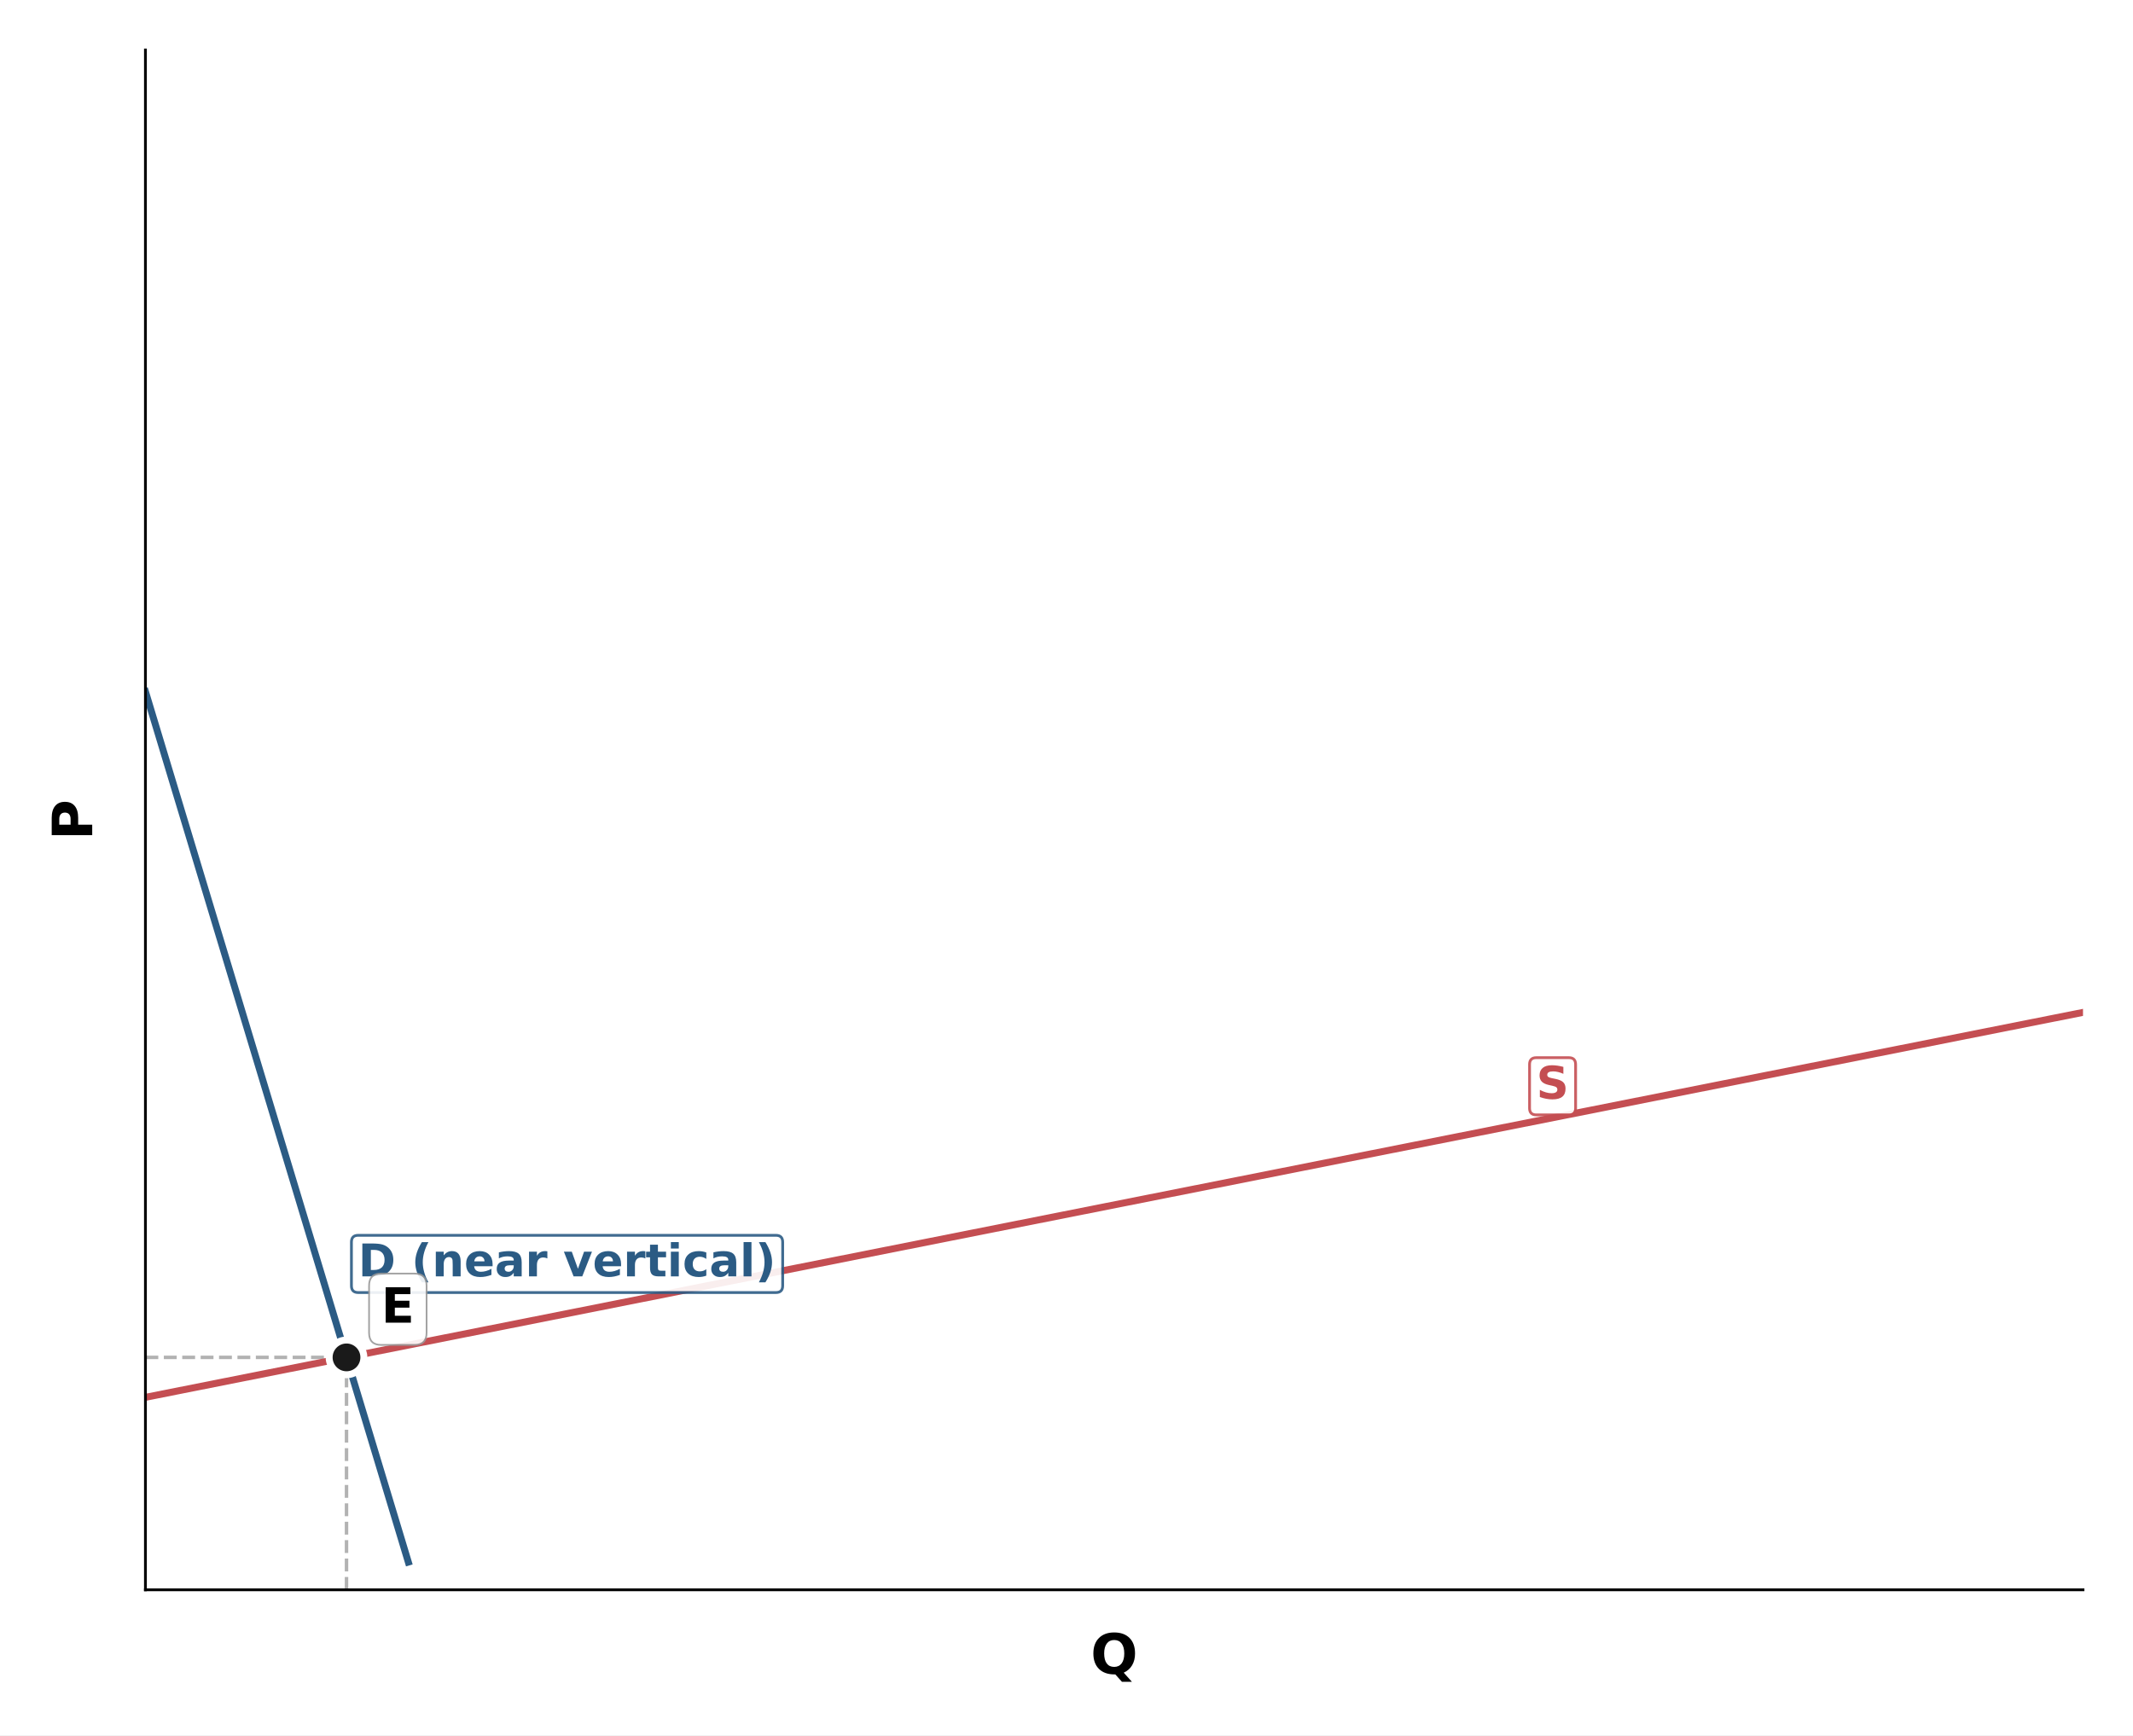
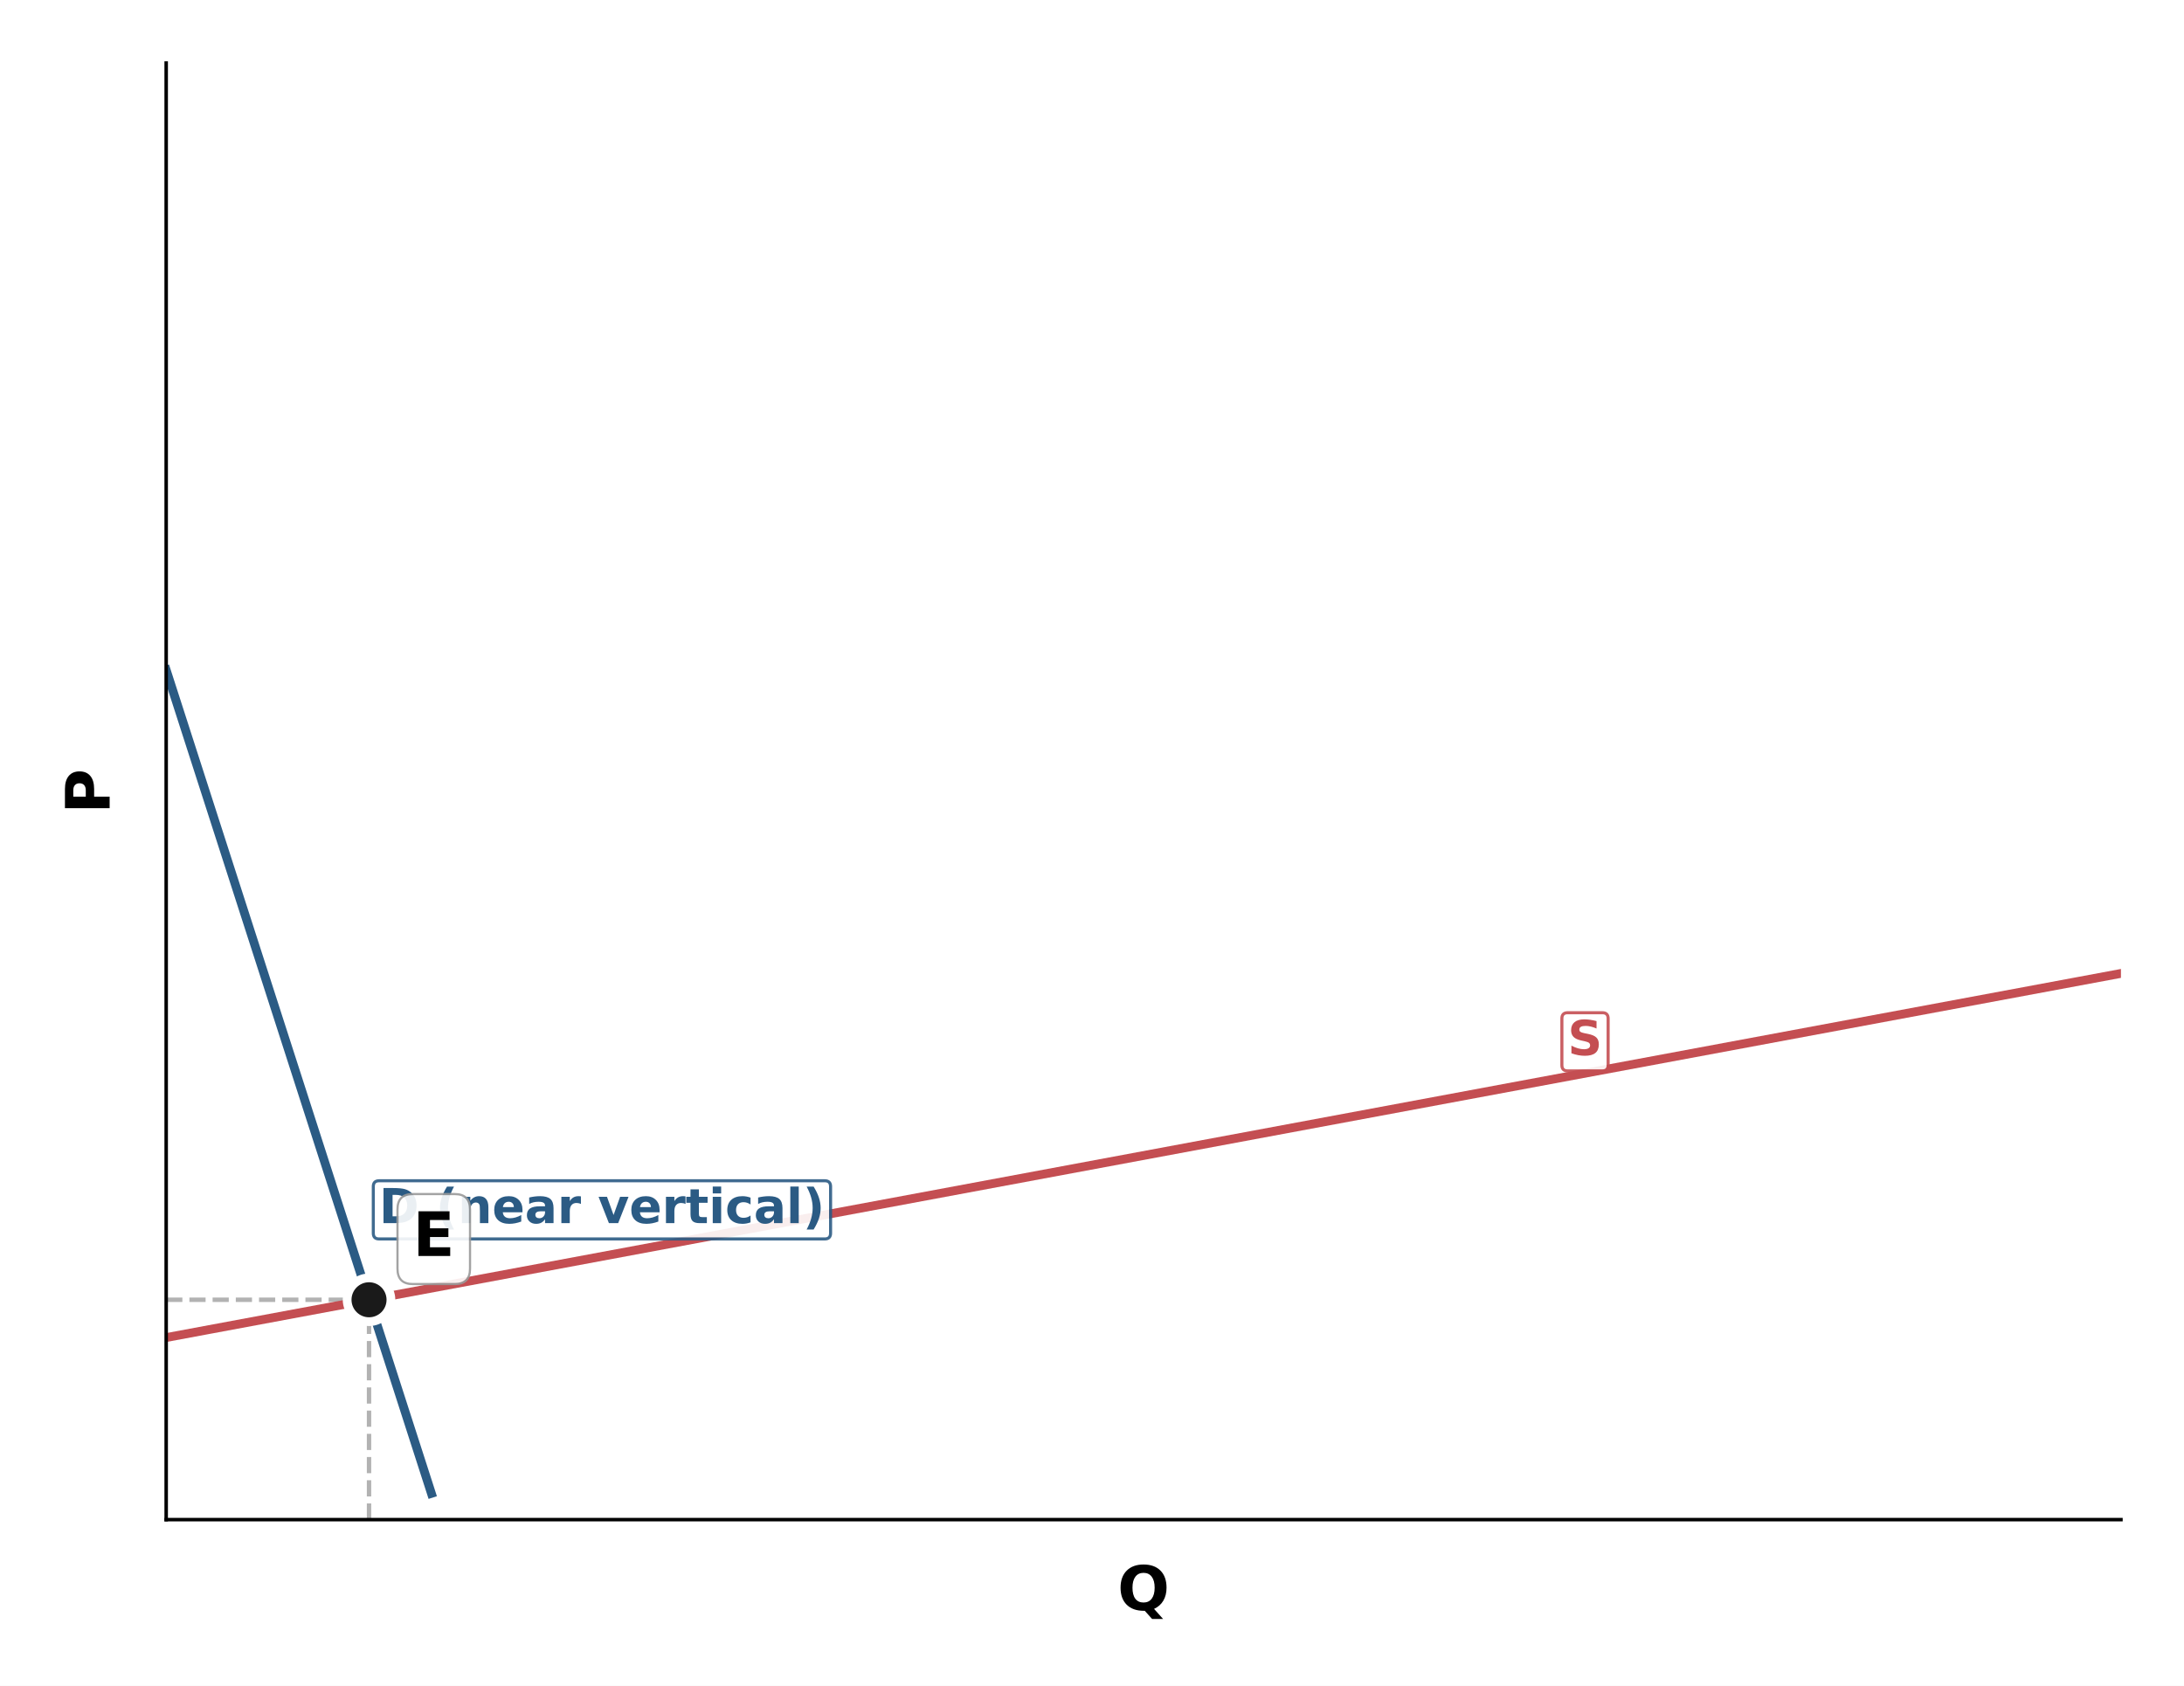
- <svg xmlns="http://www.w3.org/2000/svg" xmlns:xlink="http://www.w3.org/1999/xlink" width="614.285pt" height="499.805pt" viewBox="0 0 614.285 499.805" version="1.1">
+ <svg xmlns="http://www.w3.org/2000/svg" xmlns:xlink="http://www.w3.org/1999/xlink" width="498.749pt" height="384.989pt" viewBox="0 0 498.749 384.989" version="1.1">
  <defs>
    <style type="text/css">*{stroke-linejoin: round; stroke-linecap: butt}</style>
  </defs>
  <g id="figure_1">
    <g id="patch_1">
-       <path d="M 0 499.805  L 614.285 499.805  L 614.285 0  L 0 0  z " style="fill: #ffffff" />
+       <path d="M 0 384.989  L 498.749 384.989  L 498.749 0  L 0 0  z " style="fill: #ffffff" />
    </g>
    <g id="axes_1">
      <g id="patch_2">
-         <path d="M 41.885 457.92  L 599.885 457.92  L 599.885 14.4  L 41.885 14.4  z " style="fill: #ffffff" />
+         <path d="M 37.949 347.04  L 484.349 347.04  L 484.349 14.4  L 37.949 14.4  z " style="fill: #ffffff" />
      </g>
      <g id="line2d_1">
-         <path d="M 99.791 457.92  L 99.791 390.974  " clip-path="url(#p940e46a8ec)" style="fill: none; stroke-dasharray: 3.7,1.6; stroke-dashoffset: 0; stroke: #666666; stroke-opacity: 0.5" />
+         <path d="M 84.274 347.04  L 84.274 296.83  " clip-path="url(#p5a11df2312)" style="fill: none; stroke-dasharray: 3.7,1.6; stroke-dashoffset: 0; stroke: #666666; stroke-opacity: 0.5" />
      </g>
      <g id="line2d_2">
-         <path d="M 41.885 390.974  L 99.791 390.974  " clip-path="url(#p940e46a8ec)" style="fill: none; stroke-dasharray: 3.7,1.6; stroke-dashoffset: 0; stroke: #666666; stroke-opacity: 0.5" />
+         <path d="M 37.949 296.83  L 84.274 296.83  " clip-path="url(#p5a11df2312)" style="fill: none; stroke-dasharray: 3.7,1.6; stroke-dashoffset: 0; stroke: #666666; stroke-opacity: 0.5" />
      </g>
      <g id="matplotlib.axis_1">
        <g id="xtick_1" />
        <g id="xtick_2" />
        <g id="xtick_3" />
        <g id="xtick_4" />
        <g id="xtick_5" />
        <g id="xtick_6" />
        <g id="text_1">
-           <g transform="translate(314.0838 482.0775) scale(0.16 -0.16)">
+           <g transform="translate(255.1983 367.6778) scale(0.14 -0.14)">
            <defs>
              <path id="DejaVuSans-Bold-51" d="M 2847 -84  L 2753 -84  Q 1600 -84 959 553  Q 319 1191 319 2328  Q 319 3463 958 4106  Q 1597 4750 2719 4750  Q 3853 4750 4486 4112  Q 5119 3475 5119 2328  Q 5119 1541 4783 972  Q 4447 403 3816 116  L 4756 -934  L 3609 -934  L 2847 -84  z M 2719 3878  Q 2169 3878 1866 3472  Q 1563 3066 1563 2328  Q 1563 1578 1859 1179  Q 2156 781 2719 781  Q 3272 781 3575 1187  Q 3878 1594 3878 2328  Q 3878 3066 3575 3472  Q 3272 3878 2719 3878  z " transform="scale(0.015625)" />
            </defs>
            <use xlink:href="#DejaVuSans-Bold-51" />
          </g>
        </g>
      </g>
      <g id="matplotlib.axis_2">
        <g id="ytick_1" />
        <g id="ytick_2" />
        <g id="ytick_3" />
        <g id="ytick_4" />
        <g id="ytick_5" />
        <g id="ytick_6" />
        <g id="ytick_7" />
        <g id="text_2">
-           <g transform="translate(26.5575 242.0238) rotate(-90) scale(0.16 -0.16)">
+           <g transform="translate(25.03781 185.8508) rotate(-90) scale(0.14 -0.14)">
            <defs>
              <path id="DejaVuSans-Bold-50" d="M 588 4666  L 2584 4666  Q 3475 4666 3951 4270  Q 4428 3875 4428 3144  Q 4428 2409 3951 2014  Q 3475 1619 2584 1619  L 1791 1619  L 1791 0  L 588 0  L 588 4666  z M 1791 3794  L 1791 2491  L 2456 2491  Q 2806 2491 2997 2661  Q 3188 2831 3188 3144  Q 3188 3456 2997 3625  Q 2806 3794 2456 3794  L 1791 3794  z " transform="scale(0.015625)" />
            </defs>
            <use xlink:href="#DejaVuSans-Bold-50" />
          </g>
        </g>
      </g>
      <g id="line2d_3">
-         <path d="M 41.885 199.2  L 44.689 208.486  L 47.493 217.773  L 50.297 227.059  L 53.101 236.346  L 55.905 245.632  L 58.709 254.919  L 61.513 264.205  L 64.317 273.491  L 67.121 282.778  L 69.925 292.064  L 72.729 301.351  L 75.533 310.637  L 78.337 319.924  L 81.141 329.21  L 83.945 338.496  L 86.749 347.783  L 89.553 357.069  L 92.357 366.356  L 95.161 375.642  L 97.965 384.929  L 100.769 394.215  L 103.573 403.502  L 106.377 412.788  L 109.181 422.074  L 111.986 431.361  L 114.79 440.647  L 117.594 449.934  " clip-path="url(#p940e46a8ec)" style="fill: none; stroke: #2b5b84; stroke-width: 2; stroke-linecap: square" />
+         <path d="M 37.949 153  L 40.193 159.965  L 42.436 166.93  L 44.679 173.894  L 46.922 180.859  L 49.165 187.824  L 51.409 194.789  L 53.652 201.754  L 55.895 208.719  L 58.138 215.683  L 60.382 222.648  L 62.625 229.613  L 64.868 236.578  L 67.111 243.543  L 69.354 250.508  L 71.598 257.472  L 73.841 264.437  L 76.084 271.402  L 78.327 278.367  L 80.57 285.332  L 82.814 292.296  L 85.057 299.261  L 87.3 306.226  L 89.543 313.191  L 91.787 320.156  L 94.03 327.121  L 96.273 334.085  L 98.516 341.05  " clip-path="url(#p5a11df2312)" style="fill: none; stroke: #2b5b84; stroke-width: 2; stroke-linecap: square" />
      </g>
      <g id="line2d_4">
-         <path d="M 41.885 402.48  L 599.885 291.6  L 599.885 291.6  " clip-path="url(#p940e46a8ec)" style="fill: none; stroke: #c44e52; stroke-width: 2; stroke-linecap: square" />
+         <path d="M 37.949 305.46  L 484.349 222.3  L 484.349 222.3  " clip-path="url(#p5a11df2312)" style="fill: none; stroke: #c44e52; stroke-width: 2; stroke-linecap: square" />
      </g>
      <g id="patch_3">
-         <path d="M 41.885 457.92  L 41.885 14.4  " style="fill: none; stroke: #000000; stroke-width: 0.8; stroke-linejoin: miter; stroke-linecap: square" />
+         <path d="M 37.949 347.04  L 37.949 14.4  " style="fill: none; stroke: #000000; stroke-width: 0.8; stroke-linejoin: miter; stroke-linecap: square" />
      </g>
      <g id="patch_4">
-         <path d="M 41.885 457.92  L 599.885 457.92  " style="fill: none; stroke: #000000; stroke-width: 0.8; stroke-linejoin: miter; stroke-linecap: square" />
+         <path d="M 37.949 347.04  L 484.349 347.04  " style="fill: none; stroke: #000000; stroke-width: 0.8; stroke-linejoin: miter; stroke-linecap: square" />
      </g>
      <g id="text_3">
        <g id="patch_5">
-           <path d="M 103.161 372.296  L 223.452 372.296  Q 225.402 372.296 225.402 370.346  L 225.402 357.764  Q 225.402 355.814 223.452 355.814  L 103.161 355.814  Q 101.211 355.814 101.211 357.764  L 101.211 370.346  Q 101.211 372.296 103.161 372.296  z " style="fill: #ffffff; opacity: 0.9; stroke: #2b5b84; stroke-width: 0.8; stroke-linejoin: miter" />
+           <path d="M 86.57 282.939  L 188.355 282.939  Q 189.675 282.939 189.675 281.619  L 189.675 270.973  Q 189.675 269.653 188.355 269.653  L 86.57 269.653  Q 85.25 269.653 85.25 270.973  L 85.25 281.619  Q 85.25 282.939 86.57 282.939  z " style="fill: #ffffff; opacity: 0.9; stroke: #2b5b84; stroke-width: 0.7; stroke-linejoin: miter" />
        </g>
-         <g style="fill: #2b5b84" transform="translate(103.1614 367.6422) scale(0.13 -0.13)">
+         <g style="fill: #2b5b84" transform="translate(86.57048 279.3317) scale(0.11 -0.11)">
          <defs>
            <path id="DejaVuSans-Bold-44" d="M 1791 3756  L 1791 909  L 2222 909  Q 2959 909 3348 1275  Q 3738 1641 3738 2338  Q 3738 3031 3350 3393  Q 2963 3756 2222 3756  L 1791 3756  z M 588 4666  L 1856 4666  Q 2919 4666 3439 4514  Q 3959 4363 4331 4000  Q 4659 3684 4818 3271  Q 4978 2859 4978 2338  Q 4978 1809 4818 1395  Q 4659 981 4331 666  Q 3956 303 3431 151  Q 2906 0 1856 0  L 588 0  L 588 4666  z " transform="scale(0.015625)" />
            <path id="DejaVuSans-Bold-20" transform="scale(0.015625)" />
            <path id="DejaVuSans-Bold-28" d="M 2413 -844  L 1484 -844  Q 1006 -72 778 623  Q 550 1319 550 2003  Q 550 2688 779 3389  Q 1009 4091 1484 4856  L 2413 4856  Q 2013 4116 1813 3408  Q 1613 2700 1613 2009  Q 1613 1319 1811 609  Q 2009 -100 2413 -844  z " transform="scale(0.015625)" />
            <path id="DejaVuSans-Bold-6e" d="M 4056 2131  L 4056 0  L 2931 0  L 2931 347  L 2931 1631  Q 2931 2084 2911 2256  Q 2891 2428 2841 2509  Q 2775 2619 2662 2680  Q 2550 2741 2406 2741  Q 2056 2741 1856 2470  Q 1656 2200 1656 1722  L 1656 0  L 538 0  L 538 3500  L 1656 3500  L 1656 2988  Q 1909 3294 2193 3439  Q 2478 3584 2822 3584  Q 3428 3584 3742 3212  Q 4056 2841 4056 2131  z " transform="scale(0.015625)" />
            <path id="DejaVuSans-Bold-65" d="M 4031 1759  L 4031 1441  L 1416 1441  Q 1456 1047 1700 850  Q 1944 653 2381 653  Q 2734 653 3104 758  Q 3475 863 3866 1075  L 3866 213  Q 3469 63 3072 -14  Q 2675 -91 2278 -91  Q 1328 -91 801 392  Q 275 875 275 1747  Q 275 2603 792 3093  Q 1309 3584 2216 3584  Q 3041 3584 3536 3087  Q 4031 2591 4031 1759  z M 2881 2131  Q 2881 2450 2695 2645  Q 2509 2841 2209 2841  Q 1884 2841 1681 2658  Q 1478 2475 1428 2131  L 2881 2131  z " transform="scale(0.015625)" />
            <path id="DejaVuSans-Bold-61" d="M 2106 1575  Q 1756 1575 1579 1456  Q 1403 1338 1403 1106  Q 1403 894 1545 773  Q 1688 653 1941 653  Q 2256 653 2472 879  Q 2688 1106 2688 1447  L 2688 1575  L 2106 1575  z M 3816 1997  L 3816 0  L 2688 0  L 2688 519  Q 2463 200 2181 54  Q 1900 -91 1497 -91  Q 953 -91 614 226  Q 275 544 275 1050  Q 275 1666 698 1953  Q 1122 2241 2028 2241  L 2688 2241  L 2688 2328  Q 2688 2594 2478 2717  Q 2269 2841 1825 2841  Q 1466 2841 1156 2769  Q 847 2697 581 2553  L 581 3406  Q 941 3494 1303 3539  Q 1666 3584 2028 3584  Q 2975 3584 3395 3211  Q 3816 2838 3816 1997  z " transform="scale(0.015625)" />
            <path id="DejaVuSans-Bold-72" d="M 3138 2547  Q 2991 2616 2845 2648  Q 2700 2681 2553 2681  Q 2122 2681 1889 2404  Q 1656 2128 1656 1613  L 1656 0  L 538 0  L 538 3500  L 1656 3500  L 1656 2925  Q 1872 3269 2151 3426  Q 2431 3584 2822 3584  Q 2878 3584 2943 3579  Q 3009 3575 3134 3559  L 3138 2547  z " transform="scale(0.015625)" />
            <path id="DejaVuSans-Bold-76" d="M 97 3500  L 1216 3500  L 2088 1081  L 2956 3500  L 4078 3500  L 2700 0  L 1472 0  L 97 3500  z " transform="scale(0.015625)" />
            <path id="DejaVuSans-Bold-74" d="M 1759 4494  L 1759 3500  L 2913 3500  L 2913 2700  L 1759 2700  L 1759 1216  Q 1759 972 1856 886  Q 1953 800 2241 800  L 2816 800  L 2816 0  L 1856 0  Q 1194 0 917 276  Q 641 553 641 1216  L 641 2700  L 84 2700  L 84 3500  L 641 3500  L 641 4494  L 1759 4494  z " transform="scale(0.015625)" />
            <path id="DejaVuSans-Bold-69" d="M 538 3500  L 1656 3500  L 1656 0  L 538 0  L 538 3500  z M 538 4863  L 1656 4863  L 1656 3950  L 538 3950  L 538 4863  z " transform="scale(0.015625)" />
            <path id="DejaVuSans-Bold-63" d="M 3366 3391  L 3366 2478  Q 3138 2634 2908 2709  Q 2678 2784 2431 2784  Q 1963 2784 1702 2511  Q 1441 2238 1441 1747  Q 1441 1256 1702 982  Q 1963 709 2431 709  Q 2694 709 2930 787  Q 3166 866 3366 1019  L 3366 103  Q 3103 6 2833 -42  Q 2563 -91 2291 -91  Q 1344 -91 809 395  Q 275 881 275 1747  Q 275 2613 809 3098  Q 1344 3584 2291 3584  Q 2566 3584 2833 3536  Q 3100 3488 3366 3391  z " transform="scale(0.015625)" />
            <path id="DejaVuSans-Bold-6c" d="M 538 4863  L 1656 4863  L 1656 0  L 538 0  L 538 4863  z " transform="scale(0.015625)" />
            <path id="DejaVuSans-Bold-29" d="M 513 -844  Q 913 -100 1113 609  Q 1313 1319 1313 2009  Q 1313 2700 1113 3408  Q 913 4116 513 4856  L 1441 4856  Q 1916 4091 2145 3389  Q 2375 2688 2375 2003  Q 2375 1319 2147 623  Q 1919 -72 1441 -844  L 513 -844  z " transform="scale(0.015625)" />
          </defs>
          <use xlink:href="#DejaVuSans-Bold-44" />
          <use xlink:href="#DejaVuSans-Bold-20" x="83.008" />
          <use xlink:href="#DejaVuSans-Bold-28" x="117.822" />
          <use xlink:href="#DejaVuSans-Bold-6e" x="163.525" />
          <use xlink:href="#DejaVuSans-Bold-65" x="234.717" />
          <use xlink:href="#DejaVuSans-Bold-61" x="302.539" />
          <use xlink:href="#DejaVuSans-Bold-72" x="370.02" />
          <use xlink:href="#DejaVuSans-Bold-20" x="419.336" />
          <use xlink:href="#DejaVuSans-Bold-76" x="454.15" />
          <use xlink:href="#DejaVuSans-Bold-65" x="519.336" />
          <use xlink:href="#DejaVuSans-Bold-72" x="587.158" />
          <use xlink:href="#DejaVuSans-Bold-74" x="636.475" />
          <use xlink:href="#DejaVuSans-Bold-69" x="684.277" />
          <use xlink:href="#DejaVuSans-Bold-63" x="718.555" />
          <use xlink:href="#DejaVuSans-Bold-61" x="777.832" />
          <use xlink:href="#DejaVuSans-Bold-6c" x="845.312" />
          <use xlink:href="#DejaVuSans-Bold-29" x="879.59" />
        </g>
      </g>
      <g id="text_4">
        <g id="patch_6">
-           <path d="M 442.448 321.128  L 451.81 321.128  Q 453.76 321.128 453.76 319.178  L 453.76 306.596  Q 453.76 304.646 451.81 304.646  L 442.448 304.646  Q 440.498 304.646 440.498 306.596  L 440.498 319.178  Q 440.498 321.128 442.448 321.128  z " style="fill: #ffffff; opacity: 0.9; stroke: #c44e52; stroke-width: 0.8; stroke-linejoin: miter" />
+           <path d="M 358 244.563  L 365.921 244.563  Q 367.241 244.563 367.241 243.243  L 367.241 232.597  Q 367.241 231.277 365.921 231.277  L 358 231.277  Q 356.68 231.277 356.68 232.597  L 356.68 243.243  Q 356.68 244.563 358 244.563  z " style="fill: #ffffff; opacity: 0.9; stroke: #c44e52; stroke-width: 0.7; stroke-linejoin: miter" />
        </g>
-         <g style="fill: #c44e52" transform="translate(442.4478 316.474) scale(0.13 -0.13)">
+         <g style="fill: #c44e52" transform="translate(357.9996 240.9555) scale(0.11 -0.11)">
          <defs>
            <path id="DejaVuSans-Bold-53" d="M 3834 4519  L 3834 3531  Q 3450 3703 3084 3790  Q 2719 3878 2394 3878  Q 1963 3878 1756 3759  Q 1550 3641 1550 3391  Q 1550 3203 1689 3098  Q 1828 2994 2194 2919  L 2706 2816  Q 3484 2659 3812 2340  Q 4141 2022 4141 1434  Q 4141 663 3683 286  Q 3225 -91 2284 -91  Q 1841 -91 1394 -6  Q 947 78 500 244  L 500 1259  Q 947 1022 1364 901  Q 1781 781 2169 781  Q 2563 781 2772 912  Q 2981 1044 2981 1288  Q 2981 1506 2839 1625  Q 2697 1744 2272 1838  L 1806 1941  Q 1106 2091 782 2419  Q 459 2747 459 3303  Q 459 4000 909 4375  Q 1359 4750 2203 4750  Q 2588 4750 2994 4692  Q 3400 4634 3834 4519  z " transform="scale(0.015625)" />
          </defs>
          <use xlink:href="#DejaVuSans-Bold-53" />
        </g>
      </g>
      <g id="text_5">
        <g id="patch_7">
-           <path d="M 109.791 387.385  L 119.354 387.385  Q 122.854 387.385 122.854 383.885  L 122.854 370.336  Q 122.854 366.836 119.354 366.836  L 109.791 366.836  Q 106.291 366.836 106.291 370.336  L 106.291 383.885  Q 106.291 387.385 109.791 387.385  z " style="fill: #ffffff; opacity: 0.9; stroke: #999999; stroke-width: 0.5; stroke-linejoin: miter" />
+           <path d="M 94.274 293.242  L 103.838 293.242  Q 107.338 293.242 107.338 289.742  L 107.338 276.192  Q 107.338 272.692 103.838 272.692  L 94.274 272.692  Q 90.774 272.692 90.774 276.192  L 90.774 289.742  Q 90.774 293.242 94.274 293.242  z " style="fill: #ffffff; opacity: 0.9; stroke: #999999; stroke-width: 0.5; stroke-linejoin: miter" />
        </g>
-         <g transform="translate(109.7907 380.9736) scale(0.14 -0.14)">
+         <g transform="translate(94.2739 286.8302) scale(0.14 -0.14)">
          <defs>
            <path id="DejaVuSans-Bold-45" d="M 588 4666  L 3834 4666  L 3834 3756  L 1791 3756  L 1791 2888  L 3713 2888  L 3713 1978  L 1791 1978  L 1791 909  L 3903 909  L 3903 0  L 588 0  L 588 4666  z " transform="scale(0.015625)" />
          </defs>
          <use xlink:href="#DejaVuSans-Bold-45" />
        </g>
      </g>
      <g id="line2d_5">
        <defs>
-           <path id="me60ee82254" d="M 0 5  C 1.326 5 2.598 4.473 3.536 3.536  C 4.473 2.598 5 1.326 5 0  C 5 -1.326 4.473 -2.598 3.536 -3.536  C 2.598 -4.473 1.326 -5 0 -5  C -1.326 -5 -2.598 -4.473 -3.536 -3.536  C -4.473 -2.598 -5 -1.326 -5 0  C -5 1.326 -4.473 2.598 -3.536 3.536  C -2.598 4.473 -1.326 5 0 5  z " style="stroke: #ffffff; stroke-width: 2" />
+           <path id="mcc60389f4c" d="M 0 5  C 1.326 5 2.598 4.473 3.536 3.536  C 4.473 2.598 5 1.326 5 0  C 5 -1.326 4.473 -2.598 3.536 -3.536  C 2.598 -4.473 1.326 -5 0 -5  C -1.326 -5 -2.598 -4.473 -3.536 -3.536  C -4.473 -2.598 -5 -1.326 -5 0  C -5 1.326 -4.473 2.598 -3.536 3.536  C -2.598 4.473 -1.326 5 0 5  z " style="stroke: #ffffff; stroke-width: 2" />
        </defs>
-         <g clip-path="url(#p940e46a8ec)">
-           <use xlink:href="#me60ee82254" x="99.791" y="390.974" style="fill: #1a1a1a; stroke: #ffffff; stroke-width: 2" />
+         <g clip-path="url(#p5a11df2312)">
+           <use xlink:href="#mcc60389f4c" x="84.274" y="296.83" style="fill: #1a1a1a; stroke: #ffffff; stroke-width: 2" />
        </g>
      </g>
    </g>
  </g>
  <defs>
-     <clipPath id="p940e46a8ec">
-       <rect x="41.885" y="14.4" width="558" height="443.52" />
+     <clipPath id="p5a11df2312">
+       <rect x="37.949" y="14.4" width="446.4" height="332.64" />
    </clipPath>
  </defs>
</svg>
